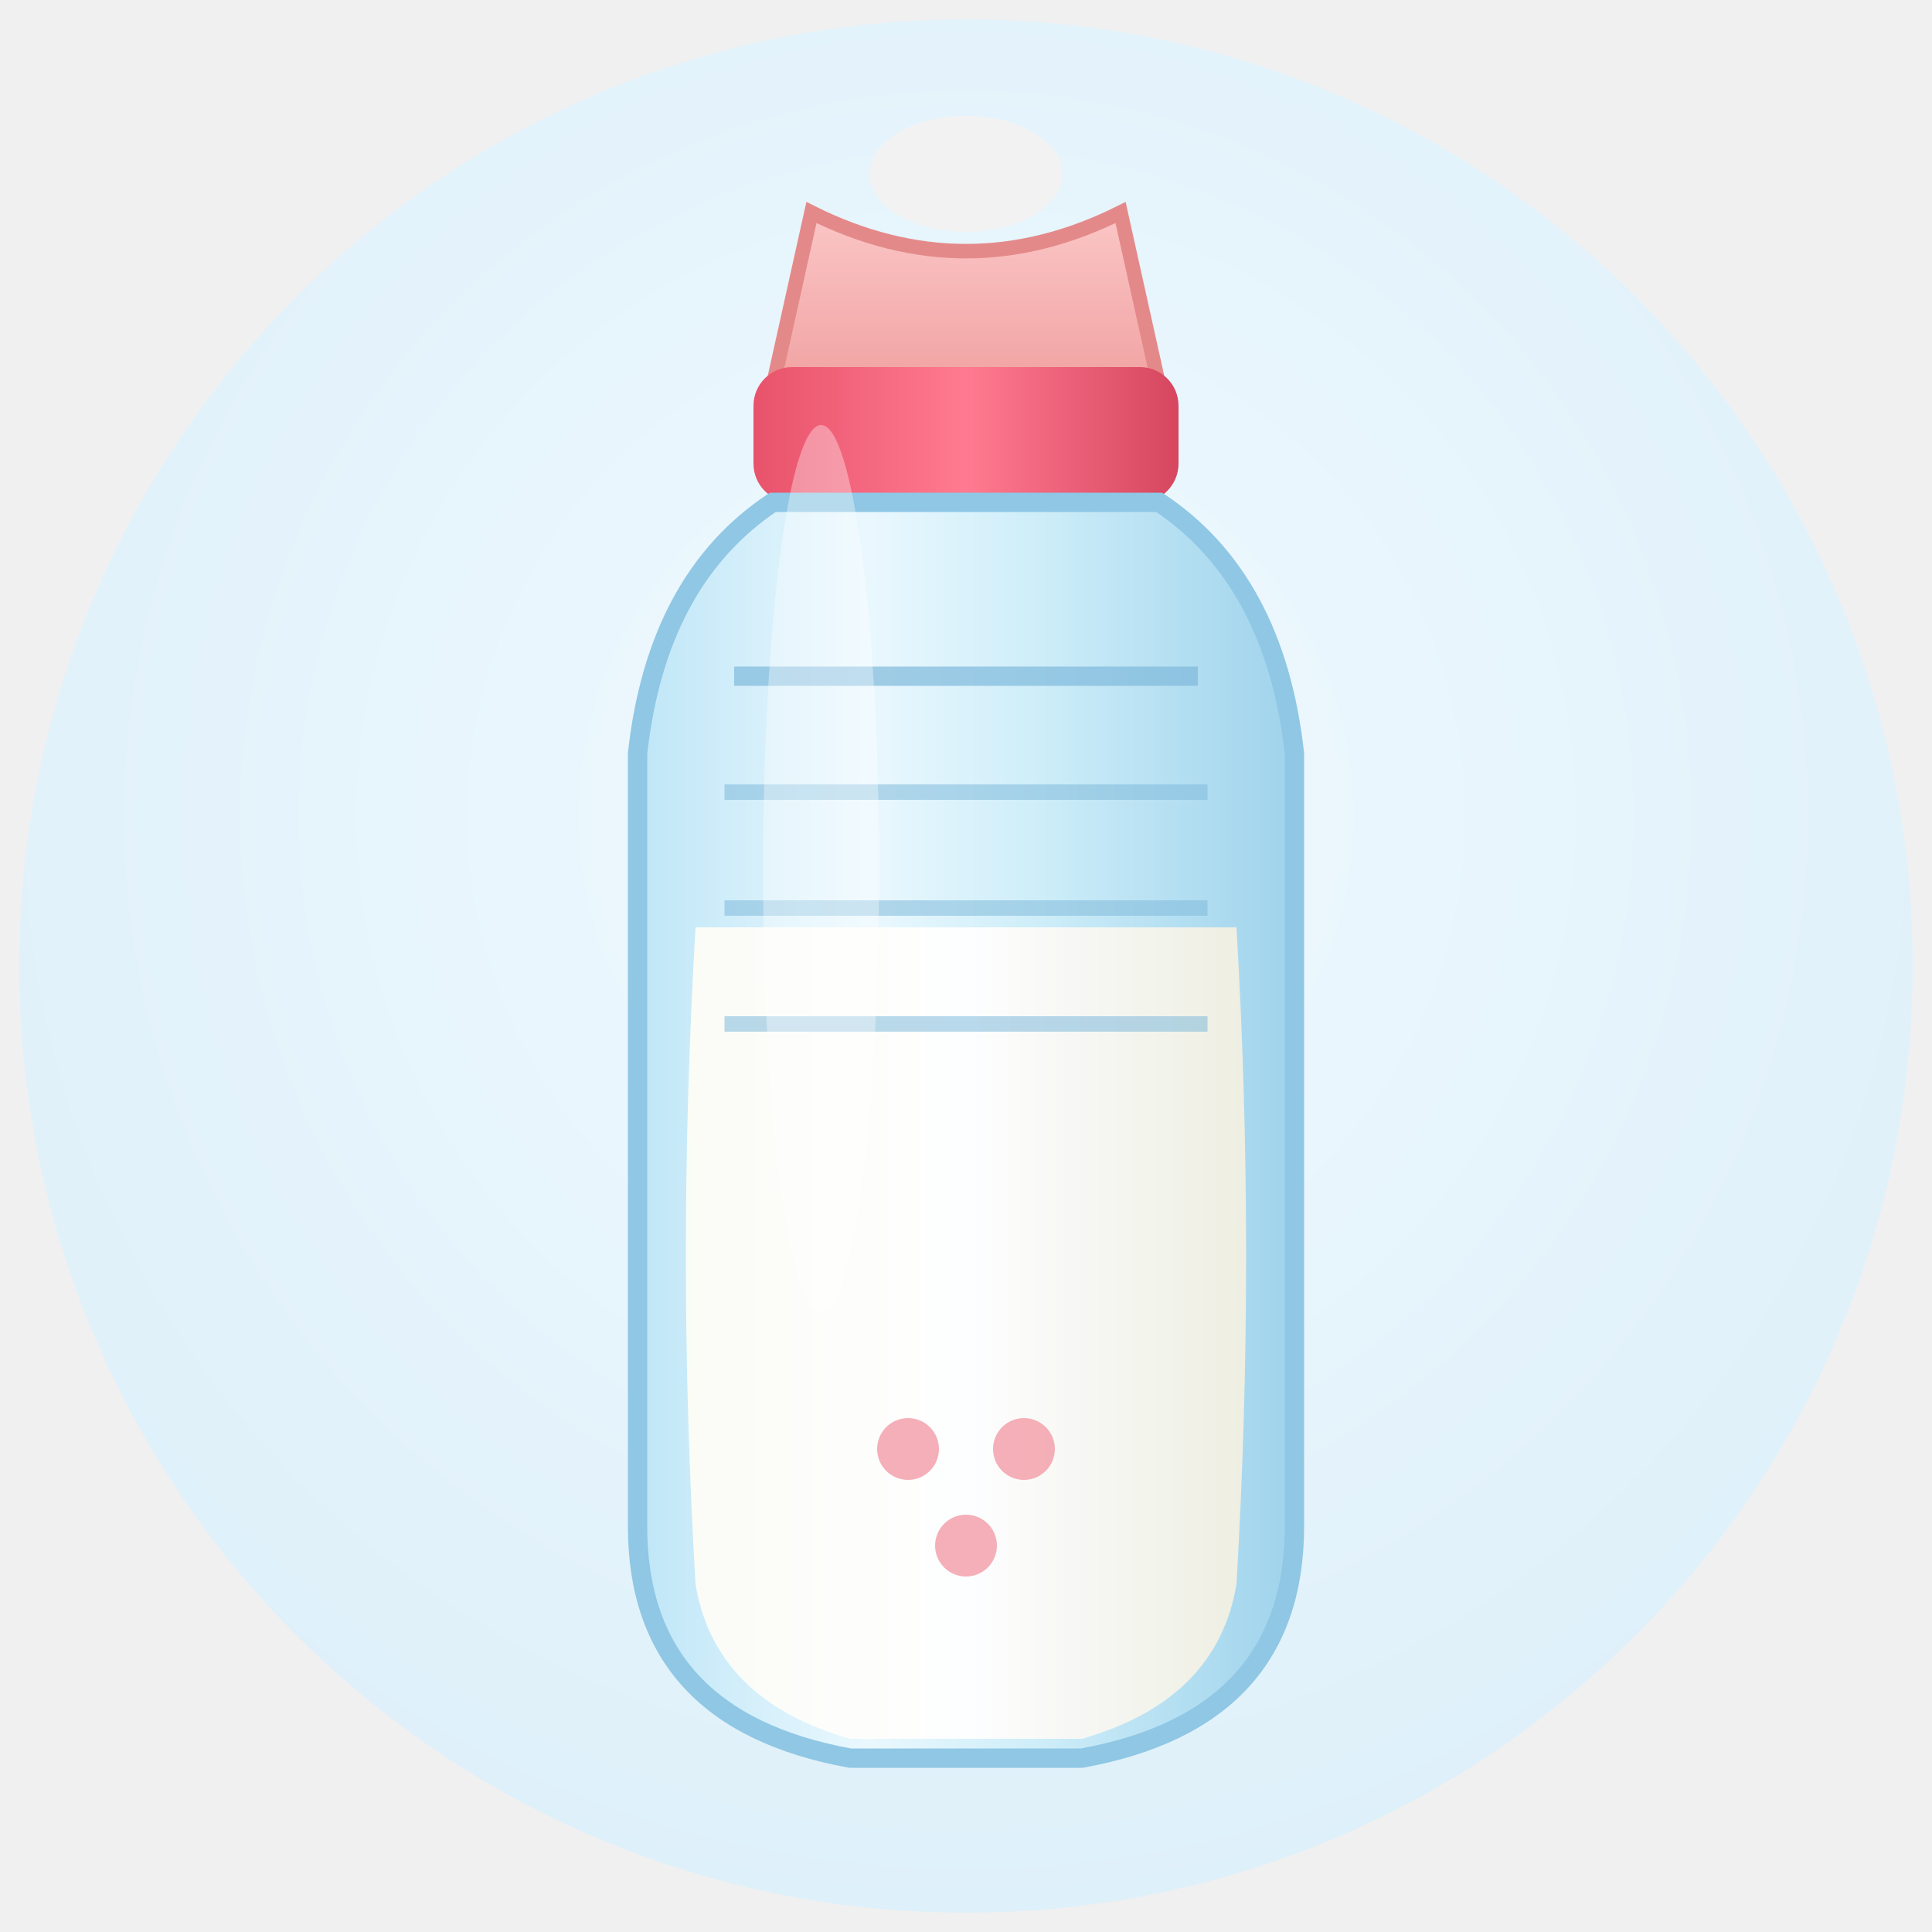
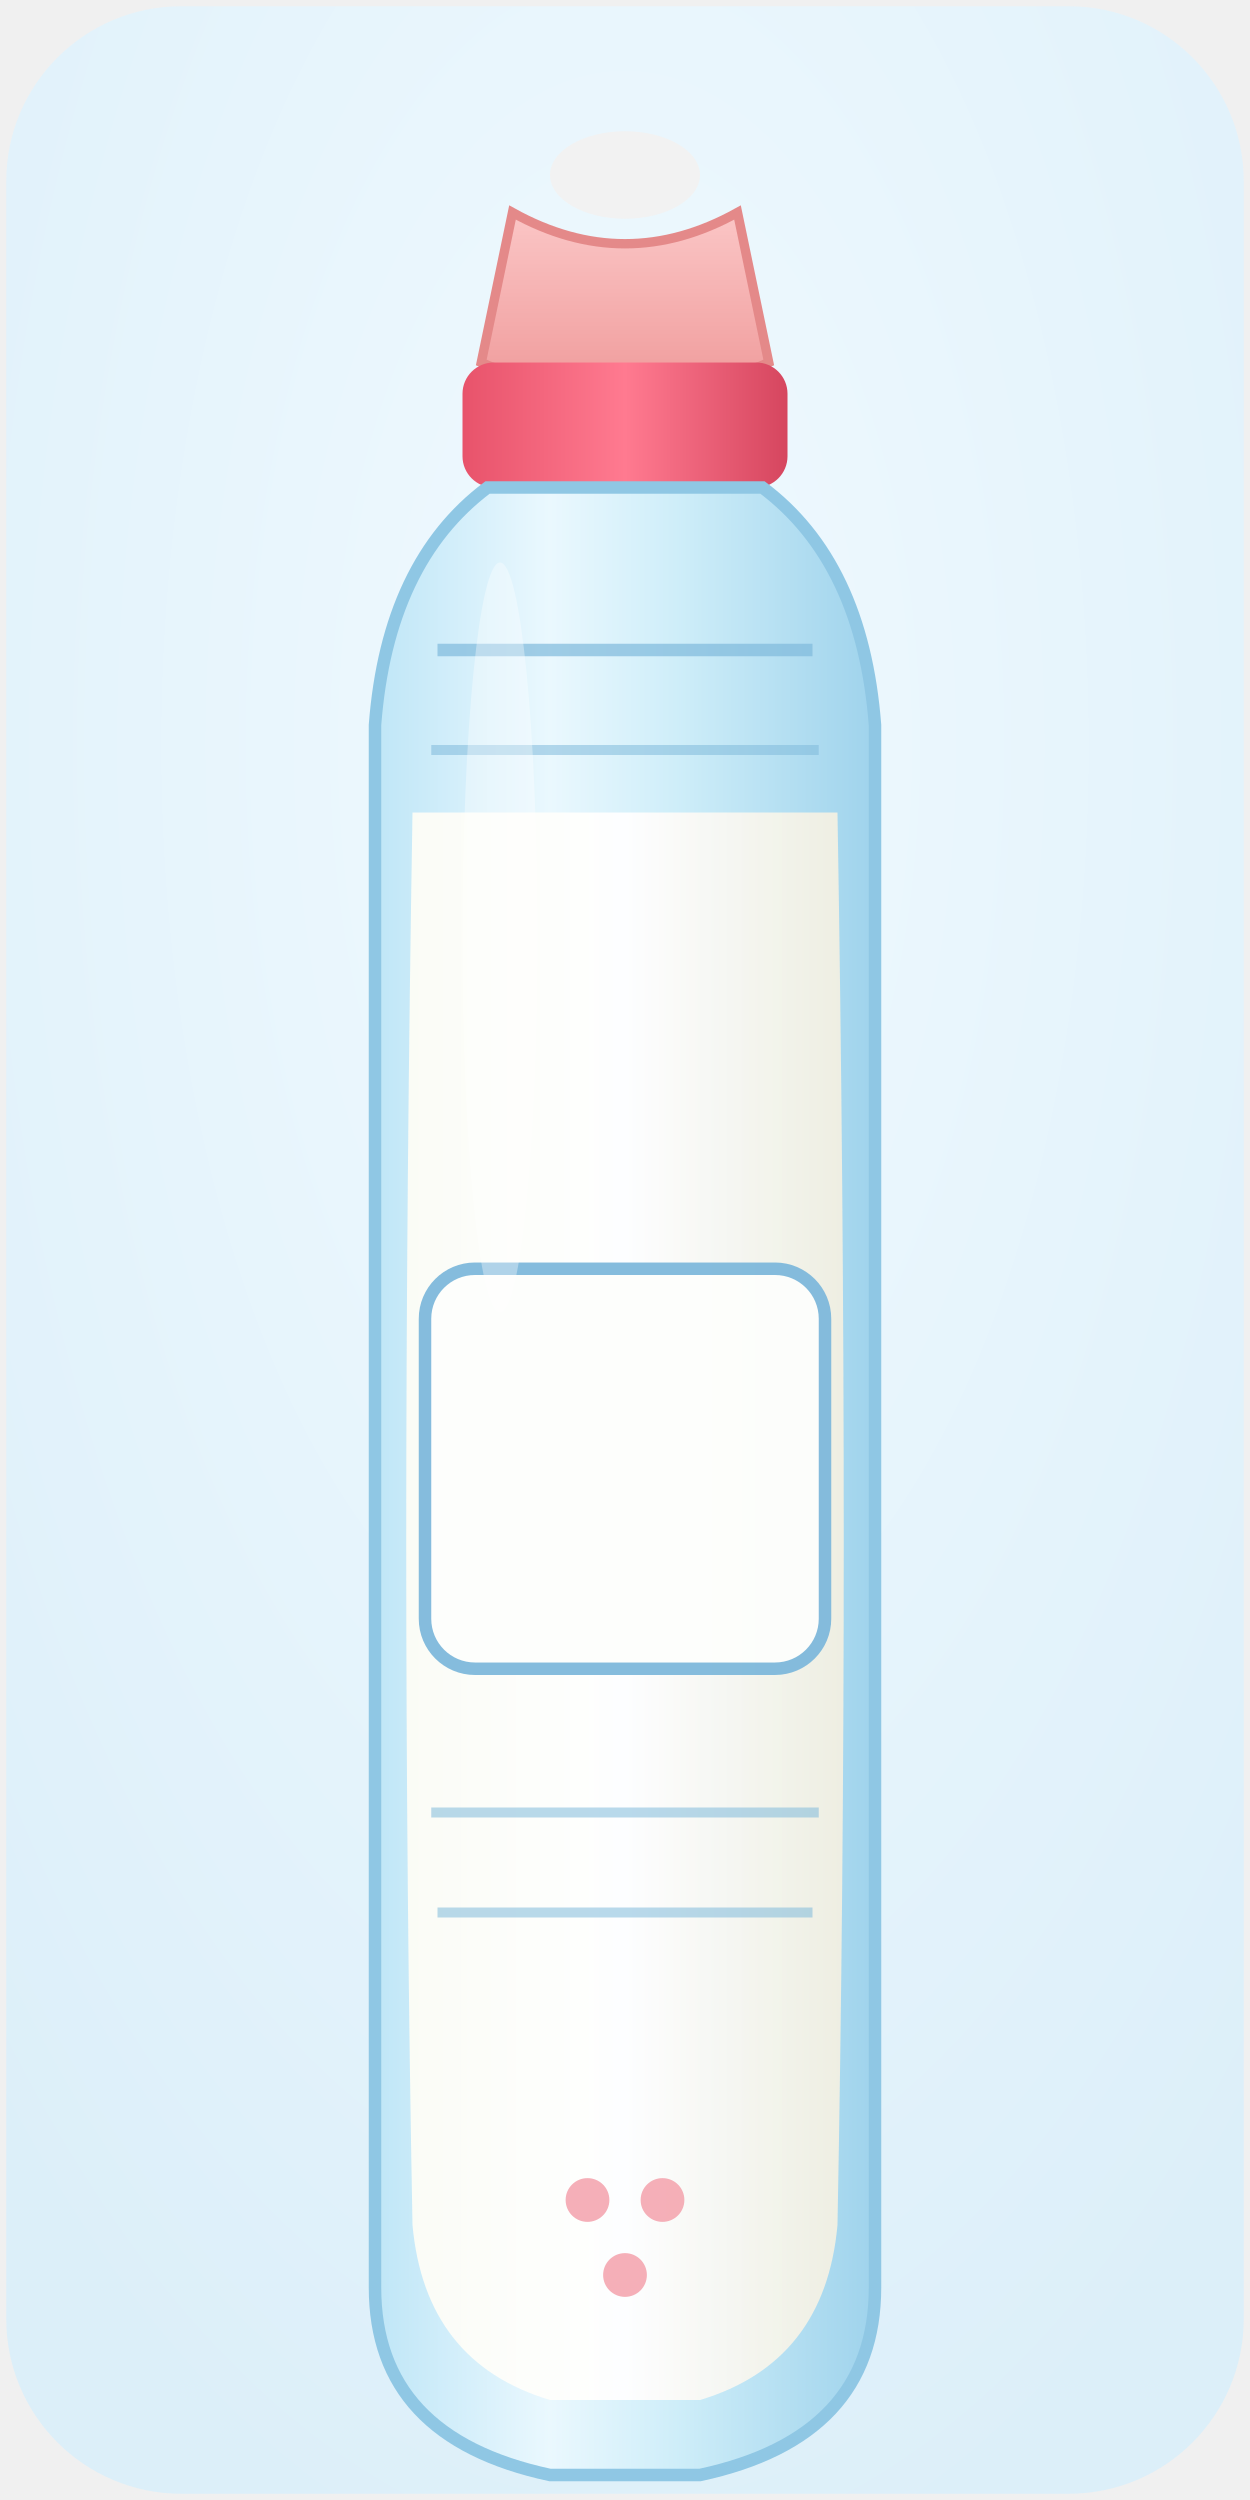
- <svg xmlns="http://www.w3.org/2000/svg" viewBox="0 0 200 200">
+ <svg xmlns="http://www.w3.org/2000/svg" viewBox="0 0 200 400">
  <defs>
-     <radialGradient id="bg2" cx="50%" cy="42%" r="65%">
+     <radialGradient id="bg2" cx="50%" cy="30%" r="75%">
      <stop offset="0%" stop-color="#F1FAFF" />
      <stop offset="100%" stop-color="#DCEFF9" />
    </radialGradient>
    <linearGradient id="plastic" x1="0%" y1="0%" x2="100%" y2="0%">
      <stop offset="0%" stop-color="#BFE6F7" />
      <stop offset="35%" stop-color="#EAF8FE" />
      <stop offset="60%" stop-color="#CFEEF9" />
      <stop offset="100%" stop-color="#9FD3EC" />
    </linearGradient>
    <linearGradient id="milk" x1="0%" y1="0%" x2="100%" y2="0%">
      <stop offset="0%" stop-color="#FDFDF6" />
      <stop offset="50%" stop-color="#FFFFFF" />
      <stop offset="100%" stop-color="#F1EFE2" />
    </linearGradient>
    <linearGradient id="teat" x1="0%" y1="0%" x2="0%" y2="100%">
      <stop offset="0%" stop-color="#FBC6C6" />
      <stop offset="100%" stop-color="#EF9A9A" />
    </linearGradient>
    <linearGradient id="collar" x1="0%" y1="0%" x2="100%" y2="0%">
      <stop offset="0%" stop-color="#E8536B" />
      <stop offset="50%" stop-color="#FF7A90" />
      <stop offset="100%" stop-color="#D6465F" />
    </linearGradient>
  </defs>
-   <circle cx="100" cy="100" r="98" fill="url(#bg2)" />
-   <ellipse cx="100" cy="18" rx="10" ry="6" fill="#F2F2F2" />
-   <path d="M84 22 Q100 30 116 22 L120 40 Q100 48 80 40 Z" fill="url(#teat)" stroke="#E48989" stroke-width="1.5" />
-   <rect x="78" y="38" width="44" height="14" rx="4" fill="url(#collar)" />
-   <path d="M80 52            Q68 60 66 78            L66 158            Q66 178 88 182            L112 182            Q134 178 134 158            L134 78            Q132 60 120 52 Z" fill="url(#plastic)" stroke="#8FC7E4" stroke-width="2" />
-   <path d="M72 96            Q70 130 72 164            Q74 176 88 180            L112 180            Q126 176 128 164            Q130 130 128 96            Z" fill="url(#milk)" opacity="0.95" />
-   <line x1="76" y1="70" x2="124" y2="70" stroke="#7FB9DB" stroke-width="2" opacity="0.7" />
-   <line x1="75" y1="82" x2="125" y2="82" stroke="#7FB9DB" stroke-width="1.6" opacity="0.55" />
-   <line x1="75" y1="94" x2="125" y2="94" stroke="#7FB9DB" stroke-width="1.6" opacity="0.55" />
-   <line x1="75" y1="106" x2="125" y2="106" stroke="#7FB9DB" stroke-width="1.6" opacity="0.55" />
-   <ellipse cx="85" cy="90" rx="6" ry="46" fill="#FFFFFF" opacity="0.35" />
+   <rect x="1" y="1" width="198" height="398" rx="28" fill="url(#bg2)" />
+   <ellipse cx="100" cy="28" rx="12" ry="7" fill="#F2F2F2" />
+   <path d="M82 34 Q100 44 118 34 L123 58 Q100 68 77 58 Z" fill="url(#teat)" stroke="#E48989" stroke-width="1.5" />
+   <rect x="74" y="58" width="52" height="20" rx="5" fill="url(#collar)" />
+   <path d="M78 78            Q62 90 60 116            L60 366            Q60 390 88 396            L112 396            Q140 390 140 366            L140 116            Q138 90 122 78 Z" fill="url(#plastic)" stroke="#8FC7E4" stroke-width="2" />
+   <path d="M66 130            Q64 250 66 356            Q68 378 88 384            L112 384            Q132 378 134 356            Q136 250 134 130            Z" fill="url(#milk)" opacity="0.95" />
+   <line x1="70" y1="104" x2="130" y2="104" stroke="#7FB9DB" stroke-width="2" opacity="0.7" />
+   <line x1="69" y1="120" x2="131" y2="120" stroke="#7FB9DB" stroke-width="1.6" opacity="0.55" />
+   <rect x="68" y="203" width="64" height="64" rx="8" fill="#FDFEFC" stroke="#7FB9DB" stroke-width="2" opacity="0.95" />
+   <line x1="69" y1="290" x2="131" y2="290" stroke="#7FB9DB" stroke-width="1.6" opacity="0.55" />
+   <line x1="70" y1="306" x2="130" y2="306" stroke="#7FB9DB" stroke-width="1.6" opacity="0.55" />
+   <ellipse cx="80" cy="150" rx="6" ry="60" fill="#FFFFFF" opacity="0.35" />
  <g fill="#F4A6B0" opacity="0.9">
-     <circle cx="94" cy="150" r="3.2" />
-     <circle cx="106" cy="150" r="3.2" />
-     <circle cx="100" cy="160" r="3.2" />
+     <circle cx="94" cy="352" r="3.5" />
+     <circle cx="106" cy="352" r="3.5" />
+     <circle cx="100" cy="364" r="3.5" />
  </g>
</svg>
